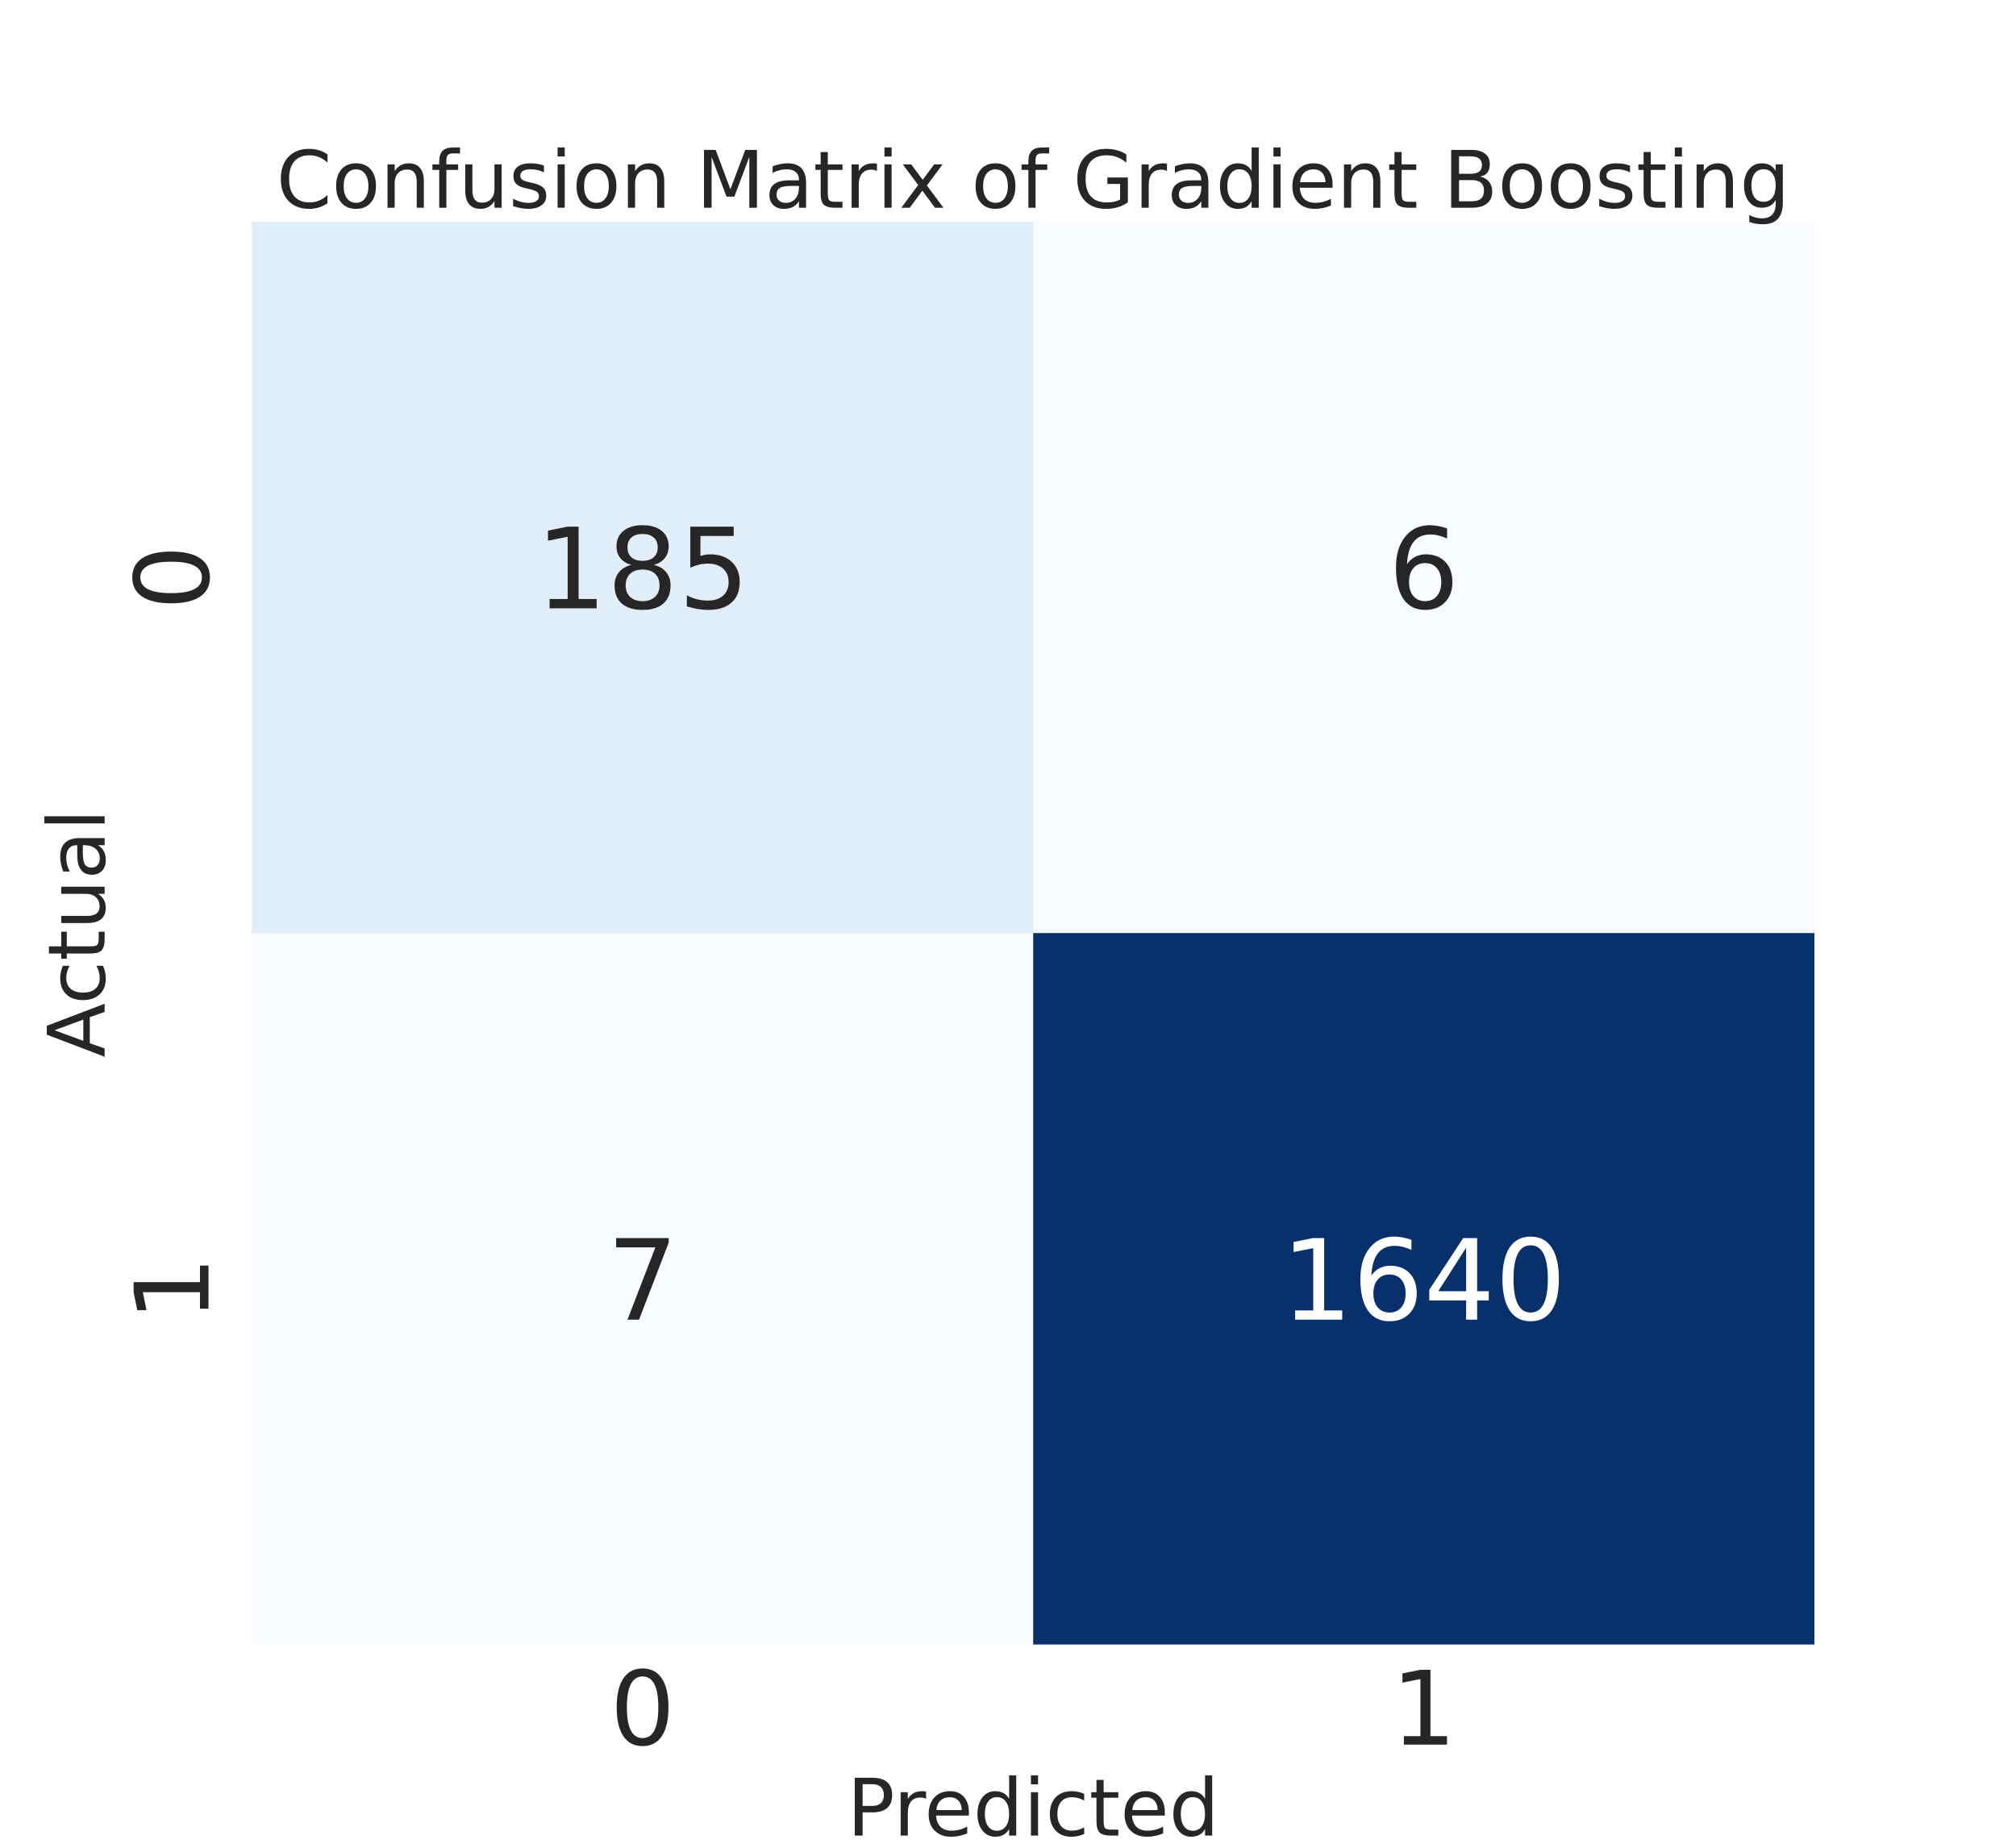
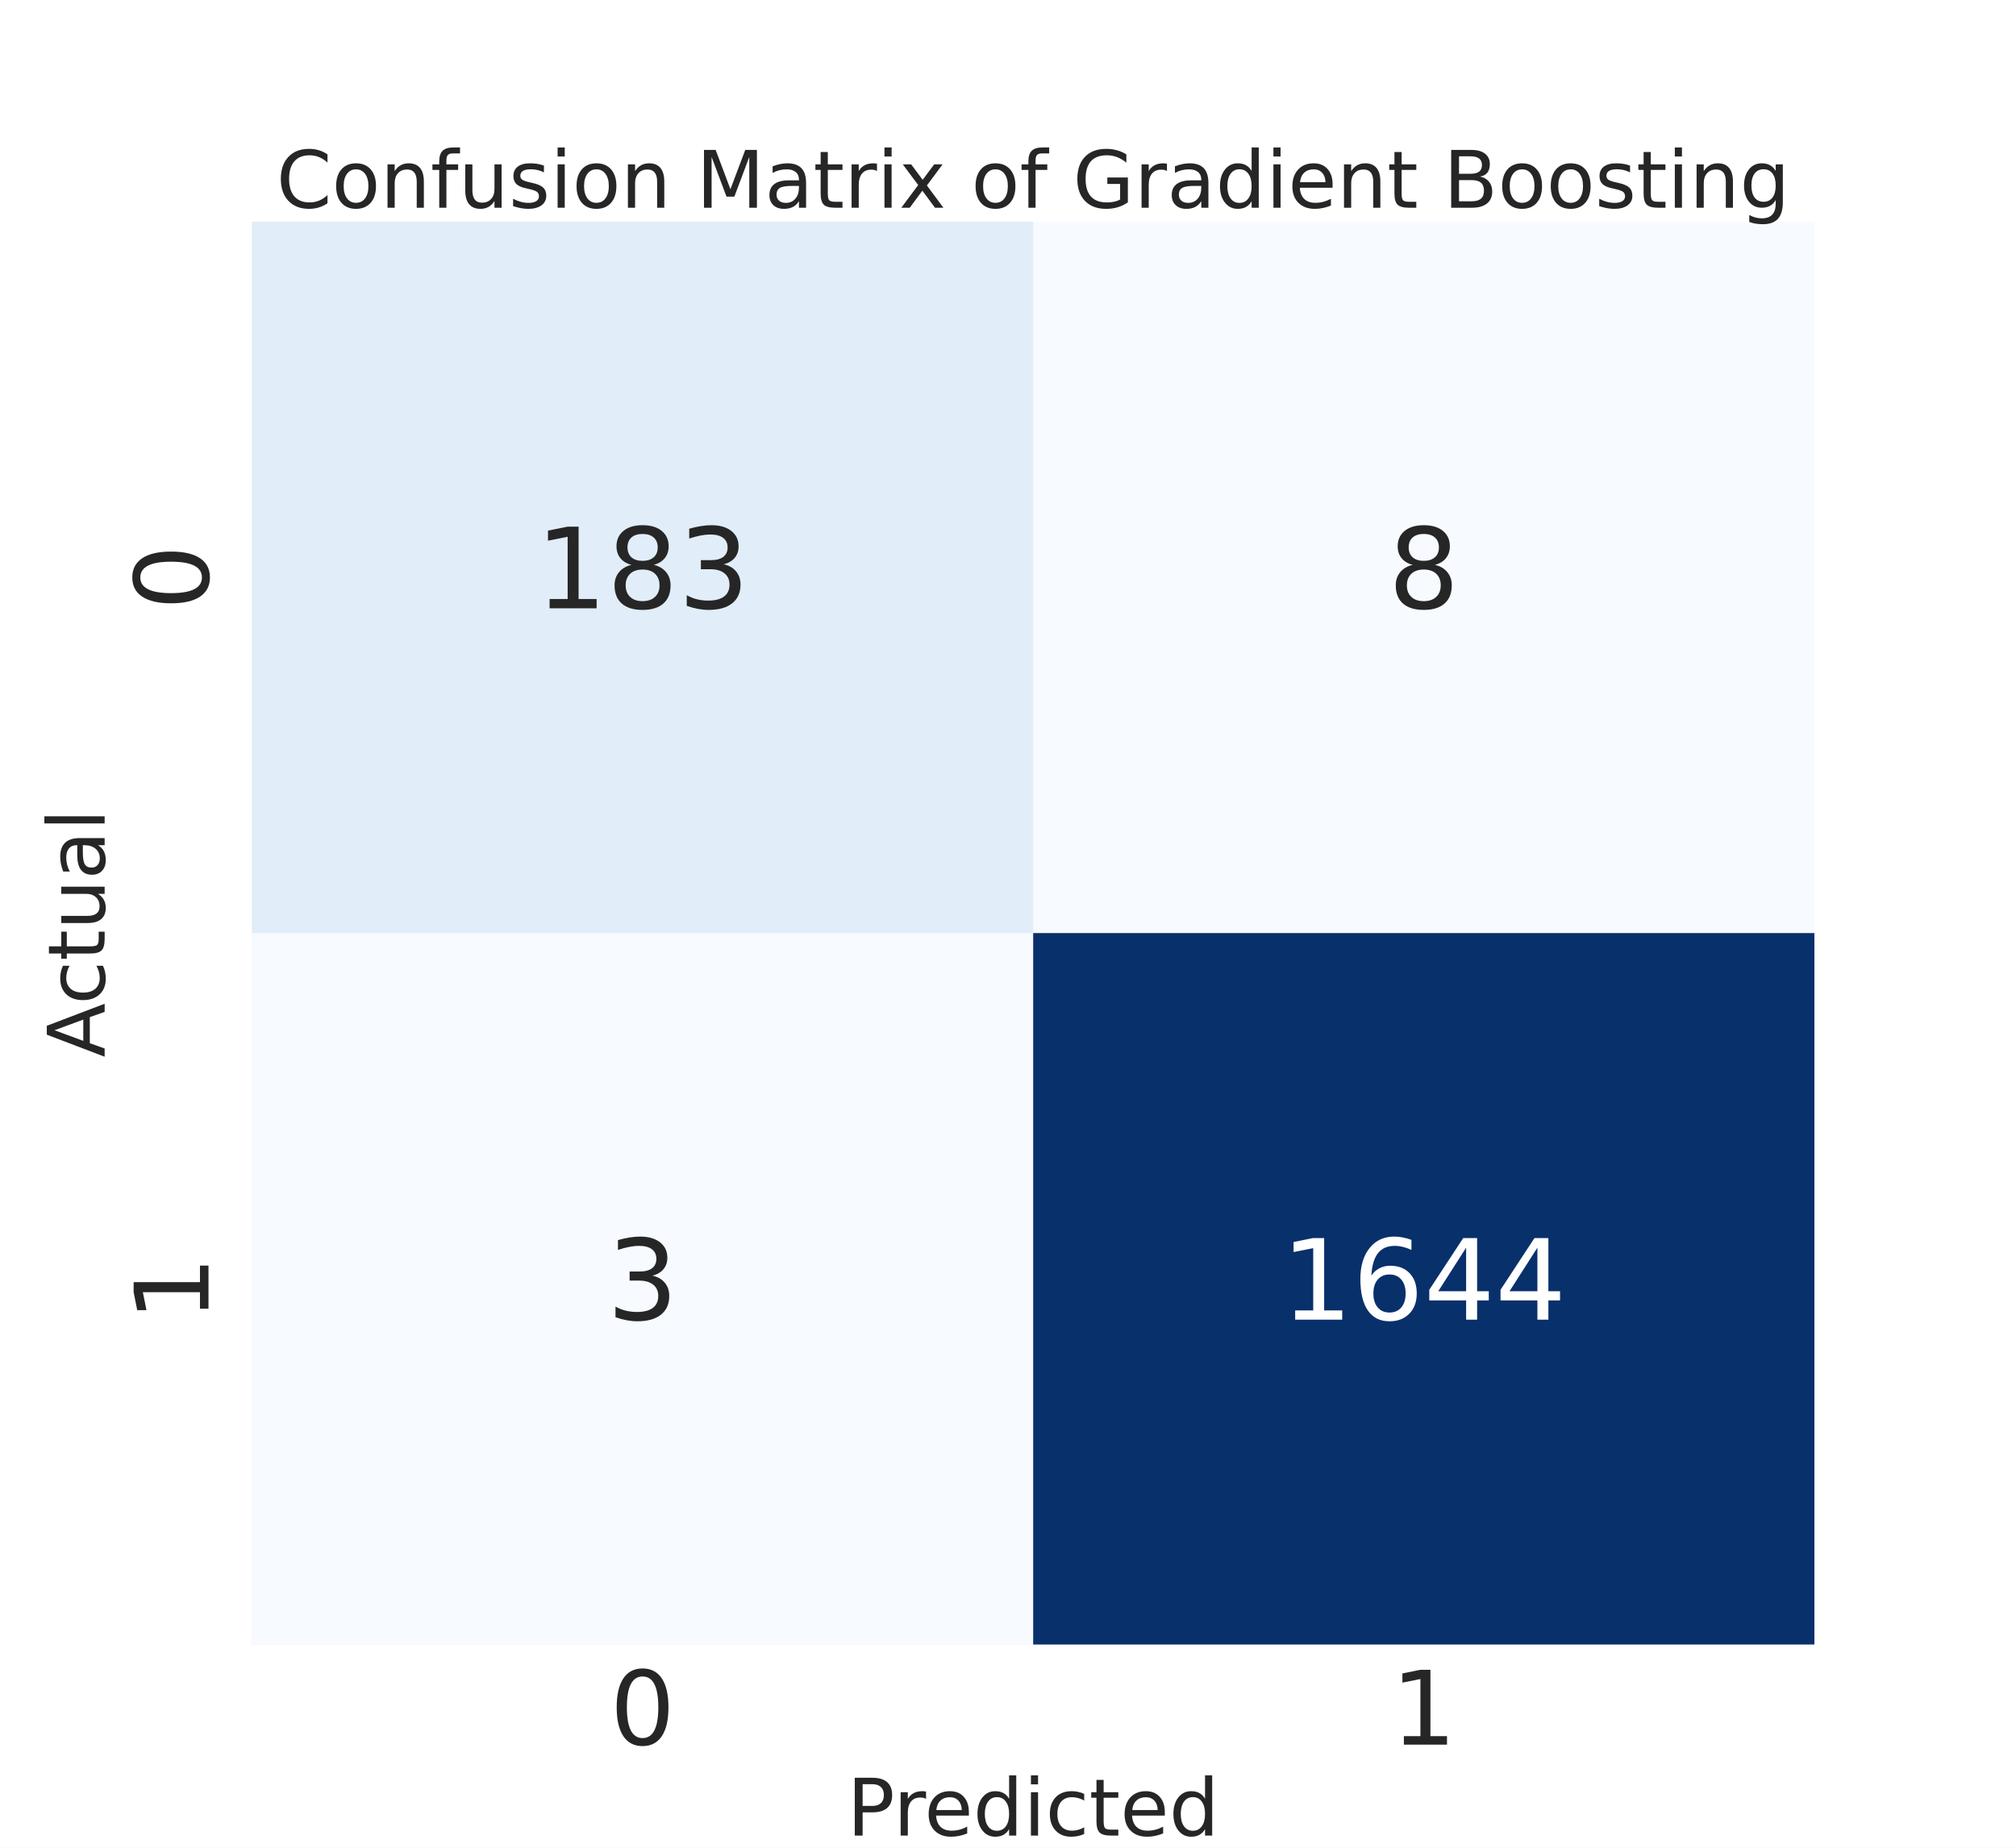
<svg xmlns="http://www.w3.org/2000/svg" xmlns:xlink="http://www.w3.org/1999/xlink" width="864pt" height="792pt" viewBox="0 0 864 792" version="1.1">
  <defs>
    <style type="text/css">*{stroke-linejoin: round; stroke-linecap: butt}</style>
  </defs>
  <g id="figure_1">
    <g id="patch_1">
      <path d="M 0 792  L 864 792  L 864 0  L 0 0  z " style="fill: #ffffff" />
    </g>
    <g id="axes_1">
      <g id="patch_2">
        <path d="M 108 704.88  L 777.6 704.88  L 777.6 95.04  L 108 95.04  z " style="fill: #eaeaf2" />
      </g>
      <g id="matplotlib.axis_1">
        <g id="xtick_1">
          <g id="text_1">
            <g style="fill: #262626" transform="translate(261.4025 747.8131) scale(0.44 -0.44)">
              <defs>
                <path id="DejaVuSans-30" d="M 2034 4250  Q 1547 4250 1301 3770  Q 1056 3291 1056 2328  Q 1056 1369 1301 889  Q 1547 409 2034 409  Q 2525 409 2770 889  Q 3016 1369 3016 2328  Q 3016 3291 2770 3770  Q 2525 4250 2034 4250  z M 2034 4750  Q 2819 4750 3233 4129  Q 3647 3509 3647 2328  Q 3647 1150 3233 529  Q 2819 -91 2034 -91  Q 1250 -91 836 529  Q 422 1150 422 2328  Q 422 3509 836 4129  Q 1250 4750 2034 4750  z " transform="scale(0.015625)" />
              </defs>
              <use xlink:href="#DejaVuSans-30" />
            </g>
          </g>
        </g>
        <g id="xtick_2">
          <g id="text_2">
            <g style="fill: #262626" transform="translate(596.2025 747.8131) scale(0.44 -0.44)">
              <defs>
                <path id="DejaVuSans-31" d="M 794 531  L 1825 531  L 1825 4091  L 703 3866  L 703 4441  L 1819 4666  L 2450 4666  L 2450 531  L 3481 531  L 3481 0  L 794 0  L 794 531  z " transform="scale(0.015625)" />
              </defs>
              <use xlink:href="#DejaVuSans-31" />
            </g>
          </g>
        </g>
        <g id="text_3">
          <g style="fill: #262626" transform="translate(363.0009 786.7984) scale(0.34 -0.34)">
            <defs>
              <path id="DejaVuSans-50" d="M 1259 4147  L 1259 2394  L 2053 2394  Q 2494 2394 2734 2622  Q 2975 2850 2975 3272  Q 2975 3691 2734 3919  Q 2494 4147 2053 4147  L 1259 4147  z M 628 4666  L 2053 4666  Q 2838 4666 3239 4311  Q 3641 3956 3641 3272  Q 3641 2581 3239 2228  Q 2838 1875 2053 1875  L 1259 1875  L 1259 0  L 628 0  L 628 4666  z " transform="scale(0.015625)" />
              <path id="DejaVuSans-72" d="M 2631 2963  Q 2534 3019 2420 3045  Q 2306 3072 2169 3072  Q 1681 3072 1420 2755  Q 1159 2438 1159 1844  L 1159 0  L 581 0  L 581 3500  L 1159 3500  L 1159 2956  Q 1341 3275 1631 3429  Q 1922 3584 2338 3584  Q 2397 3584 2469 3576  Q 2541 3569 2628 3553  L 2631 2963  z " transform="scale(0.015625)" />
              <path id="DejaVuSans-65" d="M 3597 1894  L 3597 1613  L 953 1613  Q 991 1019 1311 708  Q 1631 397 2203 397  Q 2534 397 2845 478  Q 3156 559 3463 722  L 3463 178  Q 3153 47 2828 -22  Q 2503 -91 2169 -91  Q 1331 -91 842 396  Q 353 884 353 1716  Q 353 2575 817 3079  Q 1281 3584 2069 3584  Q 2775 3584 3186 3129  Q 3597 2675 3597 1894  z M 3022 2063  Q 3016 2534 2758 2815  Q 2500 3097 2075 3097  Q 1594 3097 1305 2825  Q 1016 2553 972 2059  L 3022 2063  z " transform="scale(0.015625)" />
              <path id="DejaVuSans-64" d="M 2906 2969  L 2906 4863  L 3481 4863  L 3481 0  L 2906 0  L 2906 525  Q 2725 213 2448 61  Q 2172 -91 1784 -91  Q 1150 -91 751 415  Q 353 922 353 1747  Q 353 2572 751 3078  Q 1150 3584 1784 3584  Q 2172 3584 2448 3432  Q 2725 3281 2906 2969  z M 947 1747  Q 947 1113 1208 752  Q 1469 391 1925 391  Q 2381 391 2643 752  Q 2906 1113 2906 1747  Q 2906 2381 2643 2742  Q 2381 3103 1925 3103  Q 1469 3103 1208 2742  Q 947 2381 947 1747  z " transform="scale(0.015625)" />
              <path id="DejaVuSans-69" d="M 603 3500  L 1178 3500  L 1178 0  L 603 0  L 603 3500  z M 603 4863  L 1178 4863  L 1178 4134  L 603 4134  L 603 4863  z " transform="scale(0.015625)" />
              <path id="DejaVuSans-63" d="M 3122 3366  L 3122 2828  Q 2878 2963 2633 3030  Q 2388 3097 2138 3097  Q 1578 3097 1268 2742  Q 959 2388 959 1747  Q 959 1106 1268 751  Q 1578 397 2138 397  Q 2388 397 2633 464  Q 2878 531 3122 666  L 3122 134  Q 2881 22 2623 -34  Q 2366 -91 2075 -91  Q 1284 -91 818 406  Q 353 903 353 1747  Q 353 2603 823 3093  Q 1294 3584 2113 3584  Q 2378 3584 2631 3529  Q 2884 3475 3122 3366  z " transform="scale(0.015625)" />
              <path id="DejaVuSans-74" d="M 1172 4494  L 1172 3500  L 2356 3500  L 2356 3053  L 1172 3053  L 1172 1153  Q 1172 725 1289 603  Q 1406 481 1766 481  L 2356 481  L 2356 0  L 1766 0  Q 1100 0 847 248  Q 594 497 594 1153  L 594 3053  L 172 3053  L 172 3500  L 594 3500  L 594 4494  L 1172 4494  z " transform="scale(0.015625)" />
            </defs>
            <use xlink:href="#DejaVuSans-50" />
            <use xlink:href="#DejaVuSans-72" x="58.553" />
            <use xlink:href="#DejaVuSans-65" x="97.416" />
            <use xlink:href="#DejaVuSans-64" x="158.939" />
            <use xlink:href="#DejaVuSans-69" x="222.416" />
            <use xlink:href="#DejaVuSans-63" x="250.199" />
            <use xlink:href="#DejaVuSans-74" x="305.18" />
            <use xlink:href="#DejaVuSans-65" x="344.389" />
            <use xlink:href="#DejaVuSans-64" x="405.912" />
          </g>
        </g>
      </g>
      <g id="matplotlib.axis_2">
        <g id="ytick_1">
          <g id="text_4">
            <g style="fill: #262626" transform="translate(89.34937 261.4975) rotate(-90) scale(0.44 -0.44)">
              <use xlink:href="#DejaVuSans-30" />
            </g>
          </g>
        </g>
        <g id="ytick_2">
          <g id="text_5">
            <g style="fill: #262626" transform="translate(89.34937 566.4175) rotate(-90) scale(0.44 -0.44)">
              <use xlink:href="#DejaVuSans-31" />
            </g>
          </g>
        </g>
        <g id="text_6">
          <g style="fill: #262626" transform="translate(44.84531 453.2178) rotate(-90) scale(0.34 -0.34)">
            <defs>
              <path id="DejaVuSans-41" d="M 2188 4044  L 1331 1722  L 3047 1722  L 2188 4044  z M 1831 4666  L 2547 4666  L 4325 0  L 3669 0  L 3244 1197  L 1141 1197  L 716 0  L 50 0  L 1831 4666  z " transform="scale(0.015625)" />
              <path id="DejaVuSans-75" d="M 544 1381  L 544 3500  L 1119 3500  L 1119 1403  Q 1119 906 1312 657  Q 1506 409 1894 409  Q 2359 409 2629 706  Q 2900 1003 2900 1516  L 2900 3500  L 3475 3500  L 3475 0  L 2900 0  L 2900 538  Q 2691 219 2414 64  Q 2138 -91 1772 -91  Q 1169 -91 856 284  Q 544 659 544 1381  z M 1991 3584  L 1991 3584  z " transform="scale(0.015625)" />
              <path id="DejaVuSans-61" d="M 2194 1759  Q 1497 1759 1228 1600  Q 959 1441 959 1056  Q 959 750 1161 570  Q 1363 391 1709 391  Q 2188 391 2477 730  Q 2766 1069 2766 1631  L 2766 1759  L 2194 1759  z M 3341 1997  L 3341 0  L 2766 0  L 2766 531  Q 2569 213 2275 61  Q 1981 -91 1556 -91  Q 1019 -91 701 211  Q 384 513 384 1019  Q 384 1609 779 1909  Q 1175 2209 1959 2209  L 2766 2209  L 2766 2266  Q 2766 2663 2505 2880  Q 2244 3097 1772 3097  Q 1472 3097 1187 3025  Q 903 2953 641 2809  L 641 3341  Q 956 3463 1253 3523  Q 1550 3584 1831 3584  Q 2591 3584 2966 3190  Q 3341 2797 3341 1997  z " transform="scale(0.015625)" />
              <path id="DejaVuSans-6c" d="M 603 4863  L 1178 4863  L 1178 0  L 603 0  L 603 4863  z " transform="scale(0.015625)" />
            </defs>
            <use xlink:href="#DejaVuSans-41" />
            <use xlink:href="#DejaVuSans-63" x="66.658" />
            <use xlink:href="#DejaVuSans-74" x="121.639" />
            <use xlink:href="#DejaVuSans-75" x="160.848" />
            <use xlink:href="#DejaVuSans-61" x="224.227" />
            <use xlink:href="#DejaVuSans-6c" x="285.506" />
          </g>
        </g>
      </g>
      <g id="QuadMesh_1">
-         <path d="M 108 95.04  L 442.8 95.04  L 442.8 399.96  L 108 399.96  L 108 95.04  " clip-path="url(#pba300fc951)" style="fill: #e1edf8" />
-         <path d="M 442.8 95.04  L 777.6 95.04  L 777.6 399.96  L 442.8 399.96  L 442.8 95.04  " clip-path="url(#pba300fc951)" style="fill: #f7fbff" />
-         <path d="M 108 399.96  L 442.8 399.96  L 442.8 704.88  L 108 704.88  L 108 399.96  " clip-path="url(#pba300fc951)" style="fill: #f7fbff" />
-         <path d="M 442.8 399.96  L 777.6 399.96  L 777.6 704.88  L 442.8 704.88  L 442.8 399.96  " clip-path="url(#pba300fc951)" style="fill: #08306b" />
+         <path d="M 108 95.04  L 442.8 95.04  L 442.8 399.96  L 108 399.96  L 108 95.04  " clip-path="url(#pf62c85a619)" style="fill: #e1edf8" />
+         <path d="M 442.8 95.04  L 777.6 95.04  L 777.6 399.96  L 442.8 399.96  L 442.8 95.04  " clip-path="url(#pf62c85a619)" style="fill: #f7fbff" />
+         <path d="M 108 399.96  L 442.8 399.96  L 442.8 704.88  L 108 704.88  L 108 399.96  " clip-path="url(#pf62c85a619)" style="fill: #f7fbff" />
+         <path d="M 442.8 399.96  L 777.6 399.96  L 777.6 704.88  L 442.8 704.88  L 442.8 399.96  " clip-path="url(#pf62c85a619)" style="fill: #08306b" />
      </g>
      <g id="text_7">
        <g style="fill: #262626" transform="translate(229.59 260.745) scale(0.48 -0.48)">
          <defs>
            <path id="DejaVuSans-38" d="M 2034 2216  Q 1584 2216 1326 1975  Q 1069 1734 1069 1313  Q 1069 891 1326 650  Q 1584 409 2034 409  Q 2484 409 2743 651  Q 3003 894 3003 1313  Q 3003 1734 2745 1975  Q 2488 2216 2034 2216  z M 1403 2484  Q 997 2584 770 2862  Q 544 3141 544 3541  Q 544 4100 942 4425  Q 1341 4750 2034 4750  Q 2731 4750 3128 4425  Q 3525 4100 3525 3541  Q 3525 3141 3298 2862  Q 3072 2584 2669 2484  Q 3125 2378 3379 2068  Q 3634 1759 3634 1313  Q 3634 634 3220 271  Q 2806 -91 2034 -91  Q 1263 -91 848 271  Q 434 634 434 1313  Q 434 1759 690 2068  Q 947 2378 1403 2484  z M 1172 3481  Q 1172 3119 1398 2916  Q 1625 2713 2034 2713  Q 2441 2713 2670 2916  Q 2900 3119 2900 3481  Q 2900 3844 2670 4047  Q 2441 4250 2034 4250  Q 1625 4250 1398 4047  Q 1172 3844 1172 3481  z " transform="scale(0.015625)" />
-             <path id="DejaVuSans-35" d="M 691 4666  L 3169 4666  L 3169 4134  L 1269 4134  L 1269 2991  Q 1406 3038 1543 3061  Q 1681 3084 1819 3084  Q 2600 3084 3056 2656  Q 3513 2228 3513 1497  Q 3513 744 3044 326  Q 2575 -91 1722 -91  Q 1428 -91 1123 -41  Q 819 9 494 109  L 494 744  Q 775 591 1075 516  Q 1375 441 1709 441  Q 2250 441 2565 725  Q 2881 1009 2881 1497  Q 2881 1984 2565 2268  Q 2250 2553 1709 2553  Q 1456 2553 1204 2497  Q 953 2441 691 2322  L 691 4666  z " transform="scale(0.015625)" />
+             <path id="DejaVuSans-33" d="M 2597 2516  Q 3050 2419 3304 2112  Q 3559 1806 3559 1356  Q 3559 666 3084 287  Q 2609 -91 1734 -91  Q 1441 -91 1130 -33  Q 819 25 488 141  L 488 750  Q 750 597 1062 519  Q 1375 441 1716 441  Q 2309 441 2620 675  Q 2931 909 2931 1356  Q 2931 1769 2642 2001  Q 2353 2234 1838 2234  L 1294 2234  L 1294 2753  L 1863 2753  Q 2328 2753 2575 2939  Q 2822 3125 2822 3475  Q 2822 3834 2567 4026  Q 2313 4219 1838 4219  Q 1578 4219 1281 4162  Q 984 4106 628 3988  L 628 4550  Q 988 4650 1302 4700  Q 1616 4750 1894 4750  Q 2613 4750 3031 4423  Q 3450 4097 3450 3541  Q 3450 3153 3228 2886  Q 3006 2619 2597 2516  z " transform="scale(0.015625)" />
          </defs>
          <use xlink:href="#DejaVuSans-31" />
          <use xlink:href="#DejaVuSans-38" x="63.623" />
-           <use xlink:href="#DejaVuSans-35" x="127.246" />
+           <use xlink:href="#DejaVuSans-33" x="127.246" />
        </g>
      </g>
      <g id="text_8">
        <g style="fill: #262626" transform="translate(594.93 260.745) scale(0.48 -0.48)">
-           <defs>
-             <path id="DejaVuSans-36" d="M 2113 2584  Q 1688 2584 1439 2293  Q 1191 2003 1191 1497  Q 1191 994 1439 701  Q 1688 409 2113 409  Q 2538 409 2786 701  Q 3034 994 3034 1497  Q 3034 2003 2786 2293  Q 2538 2584 2113 2584  z M 3366 4563  L 3366 3988  Q 3128 4100 2886 4159  Q 2644 4219 2406 4219  Q 1781 4219 1451 3797  Q 1122 3375 1075 2522  Q 1259 2794 1537 2939  Q 1816 3084 2150 3084  Q 2853 3084 3261 2657  Q 3669 2231 3669 1497  Q 3669 778 3244 343  Q 2819 -91 2113 -91  Q 1303 -91 875 529  Q 447 1150 447 2328  Q 447 3434 972 4092  Q 1497 4750 2381 4750  Q 2619 4750 2861 4703  Q 3103 4656 3366 4563  z " transform="scale(0.015625)" />
-           </defs>
-           <use xlink:href="#DejaVuSans-36" />
+           <use xlink:href="#DejaVuSans-38" />
        </g>
      </g>
      <g id="text_9">
        <g style="fill: #262626" transform="translate(260.13 565.665) scale(0.48 -0.48)">
-           <defs>
-             <path id="DejaVuSans-37" d="M 525 4666  L 3525 4666  L 3525 4397  L 1831 0  L 1172 0  L 2766 4134  L 525 4134  L 525 4666  z " transform="scale(0.015625)" />
-           </defs>
-           <use xlink:href="#DejaVuSans-37" />
+           <use xlink:href="#DejaVuSans-33" />
        </g>
      </g>
      <g id="text_10">
        <g style="fill: #ffffff" transform="translate(549.12 565.665) scale(0.48 -0.48)">
          <defs>
+             <path id="DejaVuSans-36" d="M 2113 2584  Q 1688 2584 1439 2293  Q 1191 2003 1191 1497  Q 1191 994 1439 701  Q 1688 409 2113 409  Q 2538 409 2786 701  Q 3034 994 3034 1497  Q 3034 2003 2786 2293  Q 2538 2584 2113 2584  z M 3366 4563  L 3366 3988  Q 3128 4100 2886 4159  Q 2644 4219 2406 4219  Q 1781 4219 1451 3797  Q 1122 3375 1075 2522  Q 1259 2794 1537 2939  Q 1816 3084 2150 3084  Q 2853 3084 3261 2657  Q 3669 2231 3669 1497  Q 3669 778 3244 343  Q 2819 -91 2113 -91  Q 1303 -91 875 529  Q 447 1150 447 2328  Q 447 3434 972 4092  Q 1497 4750 2381 4750  Q 2619 4750 2861 4703  Q 3103 4656 3366 4563  z " transform="scale(0.015625)" />
            <path id="DejaVuSans-34" d="M 2419 4116  L 825 1625  L 2419 1625  L 2419 4116  z M 2253 4666  L 3047 4666  L 3047 1625  L 3713 1625  L 3713 1100  L 3047 1100  L 3047 0  L 2419 0  L 2419 1100  L 313 1100  L 313 1709  L 2253 4666  z " transform="scale(0.015625)" />
          </defs>
          <use xlink:href="#DejaVuSans-31" />
          <use xlink:href="#DejaVuSans-36" x="63.623" />
          <use xlink:href="#DejaVuSans-34" x="127.246" />
-           <use xlink:href="#DejaVuSans-30" x="190.869" />
+           <use xlink:href="#DejaVuSans-34" x="190.869" />
        </g>
      </g>
      <g id="text_11">
        <g style="fill: #262626" transform="translate(118.4506 89.04) scale(0.34 -0.34)">
          <defs>
            <path id="DejaVuSans-43" d="M 4122 4306  L 4122 3641  Q 3803 3938 3442 4084  Q 3081 4231 2675 4231  Q 1875 4231 1450 3742  Q 1025 3253 1025 2328  Q 1025 1406 1450 917  Q 1875 428 2675 428  Q 3081 428 3442 575  Q 3803 722 4122 1019  L 4122 359  Q 3791 134 3420 21  Q 3050 -91 2638 -91  Q 1578 -91 968 557  Q 359 1206 359 2328  Q 359 3453 968 4101  Q 1578 4750 2638 4750  Q 3056 4750 3426 4639  Q 3797 4528 4122 4306  z " transform="scale(0.015625)" />
            <path id="DejaVuSans-6f" d="M 1959 3097  Q 1497 3097 1228 2736  Q 959 2375 959 1747  Q 959 1119 1226 758  Q 1494 397 1959 397  Q 2419 397 2687 759  Q 2956 1122 2956 1747  Q 2956 2369 2687 2733  Q 2419 3097 1959 3097  z M 1959 3584  Q 2709 3584 3137 3096  Q 3566 2609 3566 1747  Q 3566 888 3137 398  Q 2709 -91 1959 -91  Q 1206 -91 779 398  Q 353 888 353 1747  Q 353 2609 779 3096  Q 1206 3584 1959 3584  z " transform="scale(0.015625)" />
            <path id="DejaVuSans-6e" d="M 3513 2113  L 3513 0  L 2938 0  L 2938 2094  Q 2938 2591 2744 2837  Q 2550 3084 2163 3084  Q 1697 3084 1428 2787  Q 1159 2491 1159 1978  L 1159 0  L 581 0  L 581 3500  L 1159 3500  L 1159 2956  Q 1366 3272 1645 3428  Q 1925 3584 2291 3584  Q 2894 3584 3203 3211  Q 3513 2838 3513 2113  z " transform="scale(0.015625)" />
            <path id="DejaVuSans-66" d="M 2375 4863  L 2375 4384  L 1825 4384  Q 1516 4384 1395 4259  Q 1275 4134 1275 3809  L 1275 3500  L 2222 3500  L 2222 3053  L 1275 3053  L 1275 0  L 697 0  L 697 3053  L 147 3053  L 147 3500  L 697 3500  L 697 3744  Q 697 4328 969 4595  Q 1241 4863 1831 4863  L 2375 4863  z " transform="scale(0.015625)" />
            <path id="DejaVuSans-73" d="M 2834 3397  L 2834 2853  Q 2591 2978 2328 3040  Q 2066 3103 1784 3103  Q 1356 3103 1142 2972  Q 928 2841 928 2578  Q 928 2378 1081 2264  Q 1234 2150 1697 2047  L 1894 2003  Q 2506 1872 2764 1633  Q 3022 1394 3022 966  Q 3022 478 2636 193  Q 2250 -91 1575 -91  Q 1294 -91 989 -36  Q 684 19 347 128  L 347 722  Q 666 556 975 473  Q 1284 391 1588 391  Q 1994 391 2212 530  Q 2431 669 2431 922  Q 2431 1156 2273 1281  Q 2116 1406 1581 1522  L 1381 1569  Q 847 1681 609 1914  Q 372 2147 372 2553  Q 372 3047 722 3315  Q 1072 3584 1716 3584  Q 2034 3584 2315 3537  Q 2597 3491 2834 3397  z " transform="scale(0.015625)" />
            <path id="DejaVuSans-20" transform="scale(0.015625)" />
            <path id="DejaVuSans-4d" d="M 628 4666  L 1569 4666  L 2759 1491  L 3956 4666  L 4897 4666  L 4897 0  L 4281 0  L 4281 4097  L 3078 897  L 2444 897  L 1241 4097  L 1241 0  L 628 0  L 628 4666  z " transform="scale(0.015625)" />
            <path id="DejaVuSans-78" d="M 3513 3500  L 2247 1797  L 3578 0  L 2900 0  L 1881 1375  L 863 0  L 184 0  L 1544 1831  L 300 3500  L 978 3500  L 1906 2253  L 2834 3500  L 3513 3500  z " transform="scale(0.015625)" />
            <path id="DejaVuSans-47" d="M 3809 666  L 3809 1919  L 2778 1919  L 2778 2438  L 4434 2438  L 4434 434  Q 4069 175 3628 42  Q 3188 -91 2688 -91  Q 1594 -91 976 548  Q 359 1188 359 2328  Q 359 3472 976 4111  Q 1594 4750 2688 4750  Q 3144 4750 3555 4637  Q 3966 4525 4313 4306  L 4313 3634  Q 3963 3931 3569 4081  Q 3175 4231 2741 4231  Q 1884 4231 1454 3753  Q 1025 3275 1025 2328  Q 1025 1384 1454 906  Q 1884 428 2741 428  Q 3075 428 3337 486  Q 3600 544 3809 666  z " transform="scale(0.015625)" />
            <path id="DejaVuSans-42" d="M 1259 2228  L 1259 519  L 2272 519  Q 2781 519 3026 730  Q 3272 941 3272 1375  Q 3272 1813 3026 2020  Q 2781 2228 2272 2228  L 1259 2228  z M 1259 4147  L 1259 2741  L 2194 2741  Q 2656 2741 2882 2914  Q 3109 3088 3109 3444  Q 3109 3797 2882 3972  Q 2656 4147 2194 4147  L 1259 4147  z M 628 4666  L 2241 4666  Q 2963 4666 3353 4366  Q 3744 4066 3744 3513  Q 3744 3084 3544 2831  Q 3344 2578 2956 2516  Q 3422 2416 3680 2098  Q 3938 1781 3938 1306  Q 3938 681 3513 340  Q 3088 0 2303 0  L 628 0  L 628 4666  z " transform="scale(0.015625)" />
            <path id="DejaVuSans-67" d="M 2906 1791  Q 2906 2416 2648 2759  Q 2391 3103 1925 3103  Q 1463 3103 1205 2759  Q 947 2416 947 1791  Q 947 1169 1205 825  Q 1463 481 1925 481  Q 2391 481 2648 825  Q 2906 1169 2906 1791  z M 3481 434  Q 3481 -459 3084 -895  Q 2688 -1331 1869 -1331  Q 1566 -1331 1297 -1286  Q 1028 -1241 775 -1147  L 775 -588  Q 1028 -725 1275 -790  Q 1522 -856 1778 -856  Q 2344 -856 2625 -561  Q 2906 -266 2906 331  L 2906 616  Q 2728 306 2450 153  Q 2172 0 1784 0  Q 1141 0 747 490  Q 353 981 353 1791  Q 353 2603 747 3093  Q 1141 3584 1784 3584  Q 2172 3584 2450 3431  Q 2728 3278 2906 2969  L 2906 3500  L 3481 3500  L 3481 434  z " transform="scale(0.015625)" />
          </defs>
          <use xlink:href="#DejaVuSans-43" />
          <use xlink:href="#DejaVuSans-6f" x="69.824" />
          <use xlink:href="#DejaVuSans-6e" x="131.006" />
          <use xlink:href="#DejaVuSans-66" x="194.385" />
          <use xlink:href="#DejaVuSans-75" x="229.59" />
          <use xlink:href="#DejaVuSans-73" x="292.969" />
          <use xlink:href="#DejaVuSans-69" x="345.068" />
          <use xlink:href="#DejaVuSans-6f" x="372.852" />
          <use xlink:href="#DejaVuSans-6e" x="434.033" />
          <use xlink:href="#DejaVuSans-20" x="497.412" />
          <use xlink:href="#DejaVuSans-4d" x="529.199" />
          <use xlink:href="#DejaVuSans-61" x="615.479" />
          <use xlink:href="#DejaVuSans-74" x="676.758" />
          <use xlink:href="#DejaVuSans-72" x="715.967" />
          <use xlink:href="#DejaVuSans-69" x="757.08" />
          <use xlink:href="#DejaVuSans-78" x="784.863" />
          <use xlink:href="#DejaVuSans-20" x="844.043" />
          <use xlink:href="#DejaVuSans-6f" x="875.83" />
          <use xlink:href="#DejaVuSans-66" x="937.012" />
          <use xlink:href="#DejaVuSans-20" x="972.217" />
          <use xlink:href="#DejaVuSans-47" x="1004.004" />
          <use xlink:href="#DejaVuSans-72" x="1081.494" />
          <use xlink:href="#DejaVuSans-61" x="1122.607" />
          <use xlink:href="#DejaVuSans-64" x="1183.887" />
          <use xlink:href="#DejaVuSans-69" x="1247.363" />
          <use xlink:href="#DejaVuSans-65" x="1275.146" />
          <use xlink:href="#DejaVuSans-6e" x="1336.67" />
          <use xlink:href="#DejaVuSans-74" x="1400.049" />
          <use xlink:href="#DejaVuSans-20" x="1439.258" />
          <use xlink:href="#DejaVuSans-42" x="1471.045" />
          <use xlink:href="#DejaVuSans-6f" x="1539.648" />
          <use xlink:href="#DejaVuSans-6f" x="1600.83" />
          <use xlink:href="#DejaVuSans-73" x="1662.012" />
          <use xlink:href="#DejaVuSans-74" x="1714.111" />
          <use xlink:href="#DejaVuSans-69" x="1753.32" />
          <use xlink:href="#DejaVuSans-6e" x="1781.104" />
          <use xlink:href="#DejaVuSans-67" x="1844.482" />
        </g>
      </g>
    </g>
  </g>
  <defs>
-     <clipPath id="pba300fc951">
+     <clipPath id="pf62c85a619">
      <rect x="108" y="95.04" width="669.6" height="609.84" />
    </clipPath>
  </defs>
</svg>
